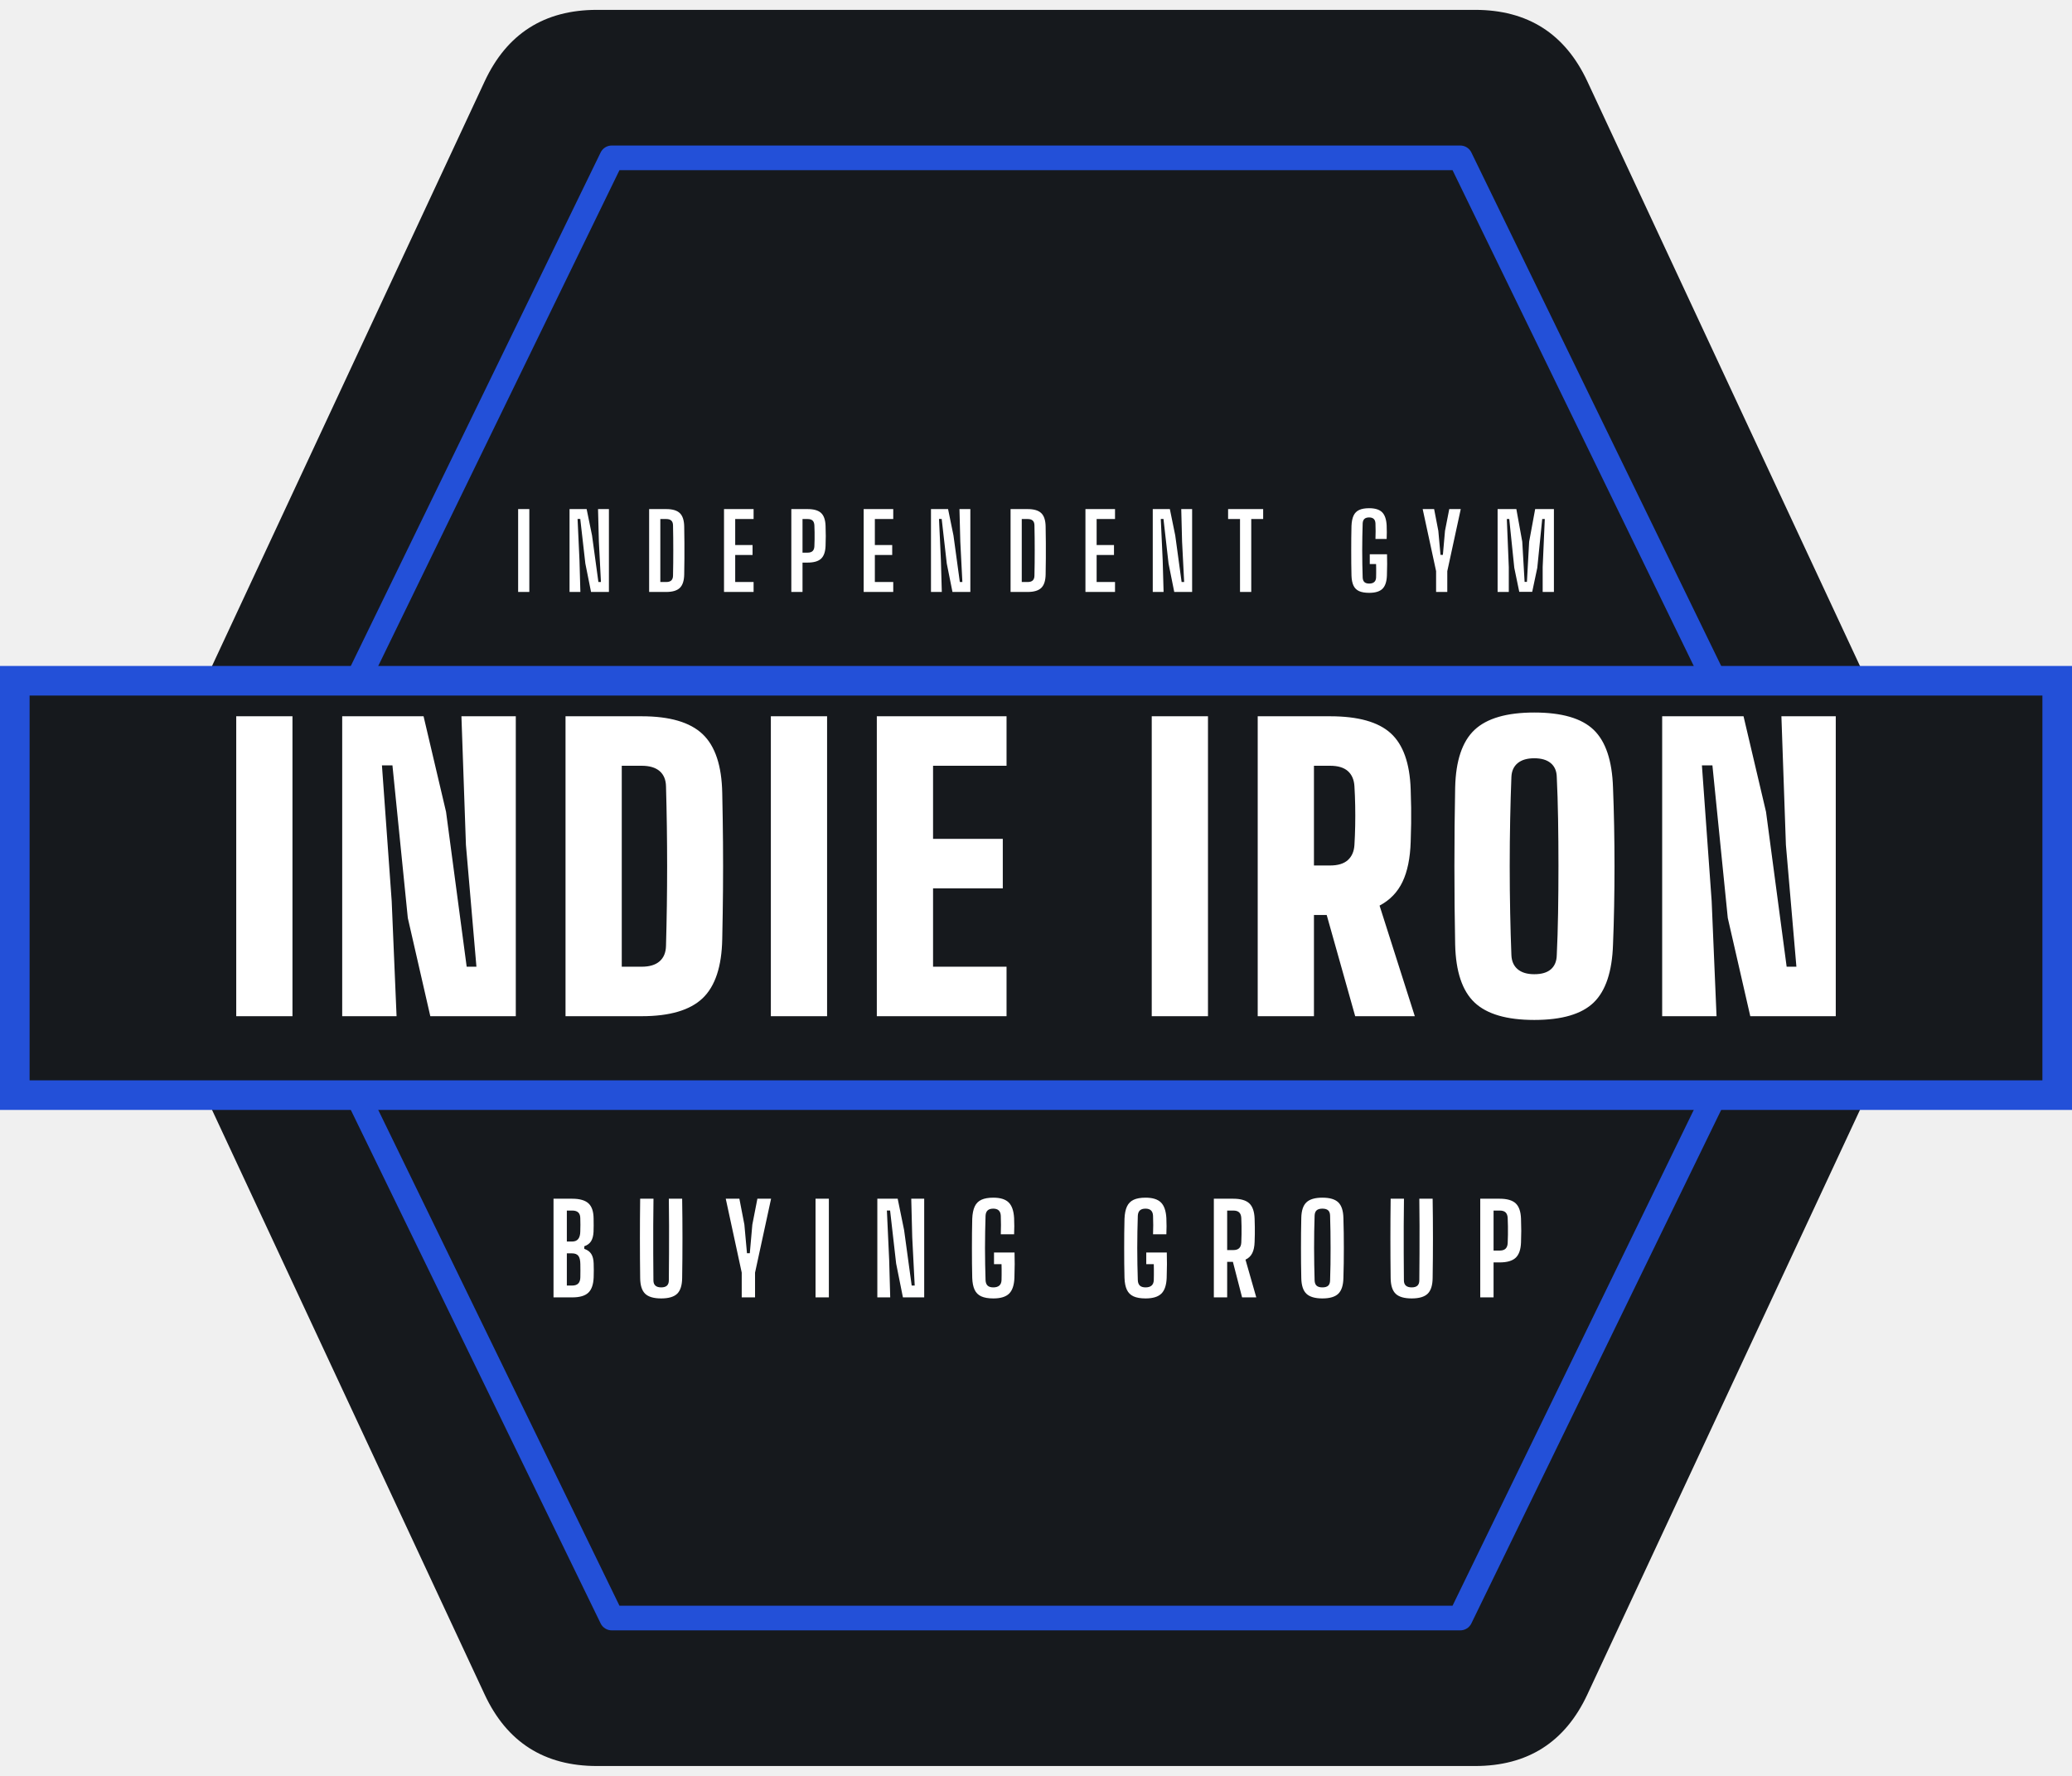
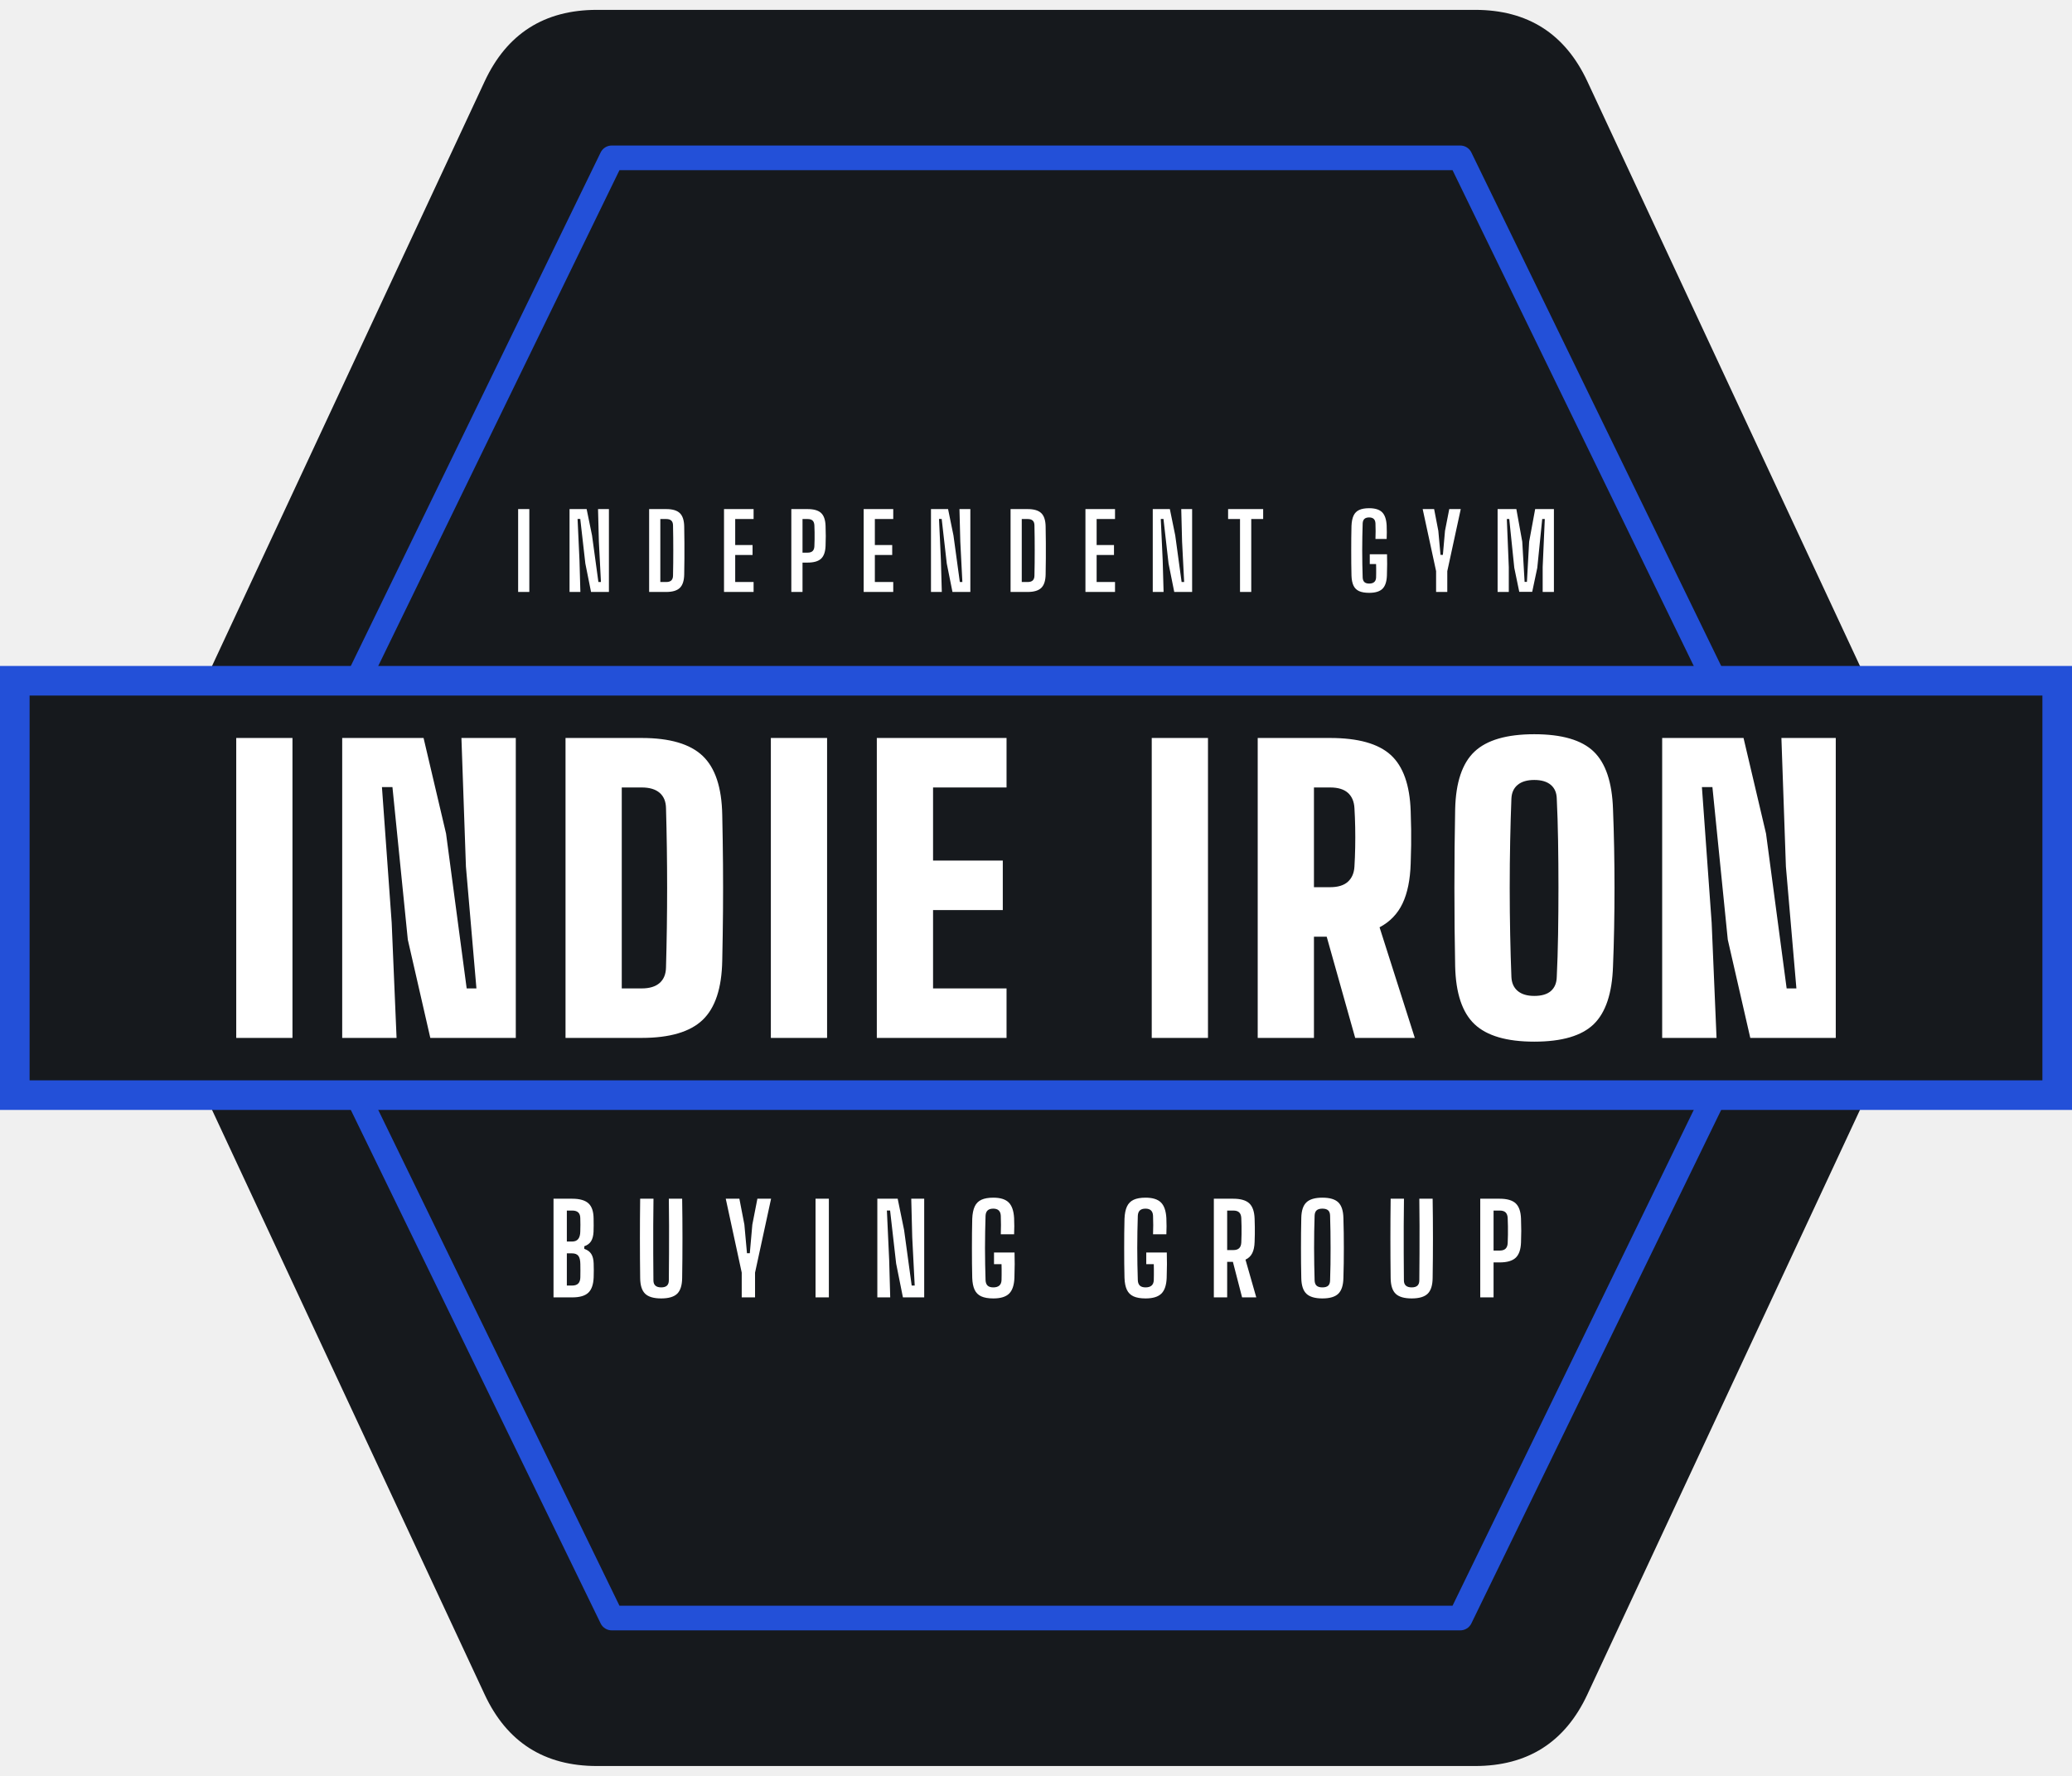
<svg xmlns="http://www.w3.org/2000/svg" viewBox="0 0 420 360" role="img" aria-label="Indie Iron independent gym buying group">
  <path d="M98.24,16.50 Q105.00,2.00 121.00,2.00 L299.00,2.00 Q315.00,2.00 321.76,16.50 L391.24,165.50 Q398.00,180.00 391.24,194.50 L321.76,343.50 Q315.00,358.00 299.00,358.00 L121.00,358.00 Q105.00,358.00 98.24,343.50 L28.76,194.50 Q22.00,180.00 28.76,165.50Z" fill="#16191D" />
  <path d="M124.00,32.00 L296.00,32.00 L368.00,180.00 L296.00,328.00 L124.00,328.00 L52.00,180.00Z" fill="none" stroke="#2350D8" stroke-width="5" stroke-linejoin="round" />
  <rect x="3" y="138" width="414" height="84" fill="#16191D" stroke="#2350D8" stroke-width="6" />
-   <path fill="#FFFFFF" d="M47.885 206.0V145.2H59.285V206.0Z M69.365 206.0V145.2H85.857L90.417 164.58L94.597 195.968H96.573L94.445 171.268L93.533 145.2H104.553V206.0H87.225L82.665 186.088L79.549 155.156H77.421L79.397 182.668L80.385 206.0Z M114.633 206.0V145.2H130.061Q138.611 145.2 142.43 148.829Q146.249 152.458 146.401 160.78Q146.515 166.062 146.553 170.812Q146.591 175.562 146.553 180.312Q146.515 185.062 146.401 190.344Q146.249 198.704 142.43 202.352Q138.611 206.0 130.061 206.0ZM126.033 195.968H130.061Q132.455 195.968 133.709 194.866Q134.963 193.764 135.001 191.712Q135.115 187.646 135.172 183.618Q135.229 179.59 135.229 175.562Q135.229 171.534 135.172 167.487Q135.115 163.44 135.001 159.412Q134.963 157.398 133.709 156.315Q132.455 155.232 130.061 155.232H126.033Z M156.253 206.0V145.2H167.653V206.0Z M177.733 206.0V145.2H204.029V155.232H189.133V170.052H203.269V180.084H189.133V195.968H204.029V206.0Z M233.461 206.0V145.2H244.861V206.0Z M254.941 206.0V145.2H269.609Q278.121 145.2 281.902 148.639Q285.683 152.078 285.949 160.02Q286.025 162.148 286.044 163.744Q286.063 165.34 286.044 166.936Q286.025 168.532 285.949 170.66Q285.797 175.6 284.296 178.754Q282.795 181.908 279.641 183.58L286.785 206.0H274.701L268.925 185.48H266.341V206.0ZM266.341 175.448H269.609Q272.003 175.448 273.219 174.346Q274.435 173.244 274.549 171.268Q274.663 169.406 274.701 167.373Q274.739 165.34 274.701 163.307Q274.663 161.274 274.549 159.412Q274.435 157.398 273.219 156.315Q272.003 155.232 269.609 155.232H266.341Z M311.001 206.76Q302.641 206.76 298.898 203.226Q295.155 199.692 294.965 191.484Q294.889 187.76 294.851 183.732Q294.813 179.704 294.813 175.562Q294.813 171.42 294.851 167.392Q294.889 163.364 294.965 159.64Q295.155 151.47 298.898 147.955Q302.641 144.44 311.001 144.44Q319.399 144.44 323.047 147.955Q326.695 151.47 326.961 159.64Q327.113 163.44 327.189 167.468Q327.265 171.496 327.265 175.619Q327.265 179.742 327.189 183.751Q327.113 187.76 326.961 191.484Q326.695 199.692 323.047 203.226Q319.399 206.76 311.001 206.76ZM311.001 197.488Q313.243 197.488 314.383 196.481Q315.523 195.474 315.561 193.612Q315.751 189.736 315.827 185.1Q315.903 180.464 315.903 175.562Q315.903 170.66 315.827 166.024Q315.751 161.388 315.561 157.512Q315.523 155.688 314.345 154.7Q313.167 153.712 311.001 153.712Q308.835 153.712 307.638 154.7Q306.441 155.688 306.365 157.512Q306.213 161.388 306.118 166.024Q306.023 170.66 306.023 175.562Q306.023 180.464 306.118 185.1Q306.213 189.736 306.365 193.612Q306.441 195.474 307.638 196.481Q308.835 197.488 311.001 197.488Z M336.927 206.0V145.2H353.419L357.979 164.58L362.159 195.968H364.135L362.007 171.268L361.095 145.2H372.115V206.0H354.787L350.227 186.088L347.111 155.156H344.983L346.959 182.668L347.947 206.0Z" />
+   <g transform="translate(0 4.4)">
+     <path fill="#FFFFFF" d="M47.885 206.0V145.2H59.285V206.0Z M69.365 206.0V145.2H85.857L90.417 164.58L94.597 195.968H96.573L94.445 171.268L93.533 145.2H104.553V206.0H87.225L82.665 186.088L79.549 155.156H77.421L79.397 182.668L80.385 206.0Z M114.633 206.0V145.2H130.061Q138.611 145.2 142.43 148.829Q146.249 152.458 146.401 160.78Q146.515 166.062 146.553 170.812Q146.591 175.562 146.553 180.312Q146.515 185.062 146.401 190.344Q146.249 198.704 142.43 202.352Q138.611 206.0 130.061 206.0ZM126.033 195.968H130.061Q132.455 195.968 133.709 194.866Q134.963 193.764 135.001 191.712Q135.115 187.646 135.172 183.618Q135.229 179.59 135.229 175.562Q135.229 171.534 135.172 167.487Q135.115 163.44 135.001 159.412Q134.963 157.398 133.709 156.315Q132.455 155.232 130.061 155.232H126.033Z M156.253 206.0V145.2H167.653V206.0Z M177.733 206.0V145.2H204.029V155.232H189.133V170.052H203.269V180.084H189.133V195.968H204.029V206.0Z M233.461 206.0V145.2H244.861V206.0Z M254.941 206.0V145.2H269.609Q278.121 145.2 281.902 148.639Q285.683 152.078 285.949 160.02Q286.025 162.148 286.044 163.744Q286.063 165.34 286.044 166.936Q286.025 168.532 285.949 170.66Q285.797 175.6 284.296 178.754Q282.795 181.908 279.641 183.58L286.785 206.0H274.701L268.925 185.48H266.341V206.0ZM266.341 175.448H269.609Q272.003 175.448 273.219 174.346Q274.435 173.244 274.549 171.268Q274.663 169.406 274.701 167.373Q274.739 165.34 274.701 163.307Q274.663 161.274 274.549 159.412Q274.435 157.398 273.219 156.315Q272.003 155.232 269.609 155.232H266.341Z M311.001 206.76Q302.641 206.76 298.898 203.226Q295.155 199.692 294.965 191.484Q294.889 187.76 294.851 183.732Q294.813 179.704 294.813 175.562Q294.813 171.42 294.851 167.392Q294.889 163.364 294.965 159.64Q295.155 151.47 298.898 147.955Q302.641 144.44 311.001 144.44Q319.399 144.44 323.047 147.955Q326.695 151.47 326.961 159.64Q327.113 163.44 327.189 167.468Q327.265 171.496 327.265 175.619Q327.265 179.742 327.189 183.751Q327.113 187.76 326.961 191.484Q326.695 199.692 323.047 203.226Q319.399 206.76 311.001 206.76ZM311.001 197.488Q313.243 197.488 314.383 196.481Q315.523 195.474 315.561 193.612Q315.751 189.736 315.827 185.1Q315.903 180.464 315.903 175.562Q315.903 170.66 315.827 166.024Q315.751 161.388 315.561 157.512Q315.523 155.688 314.345 154.7Q313.167 153.712 311.001 153.712Q308.835 153.712 307.638 154.7Q306.441 155.688 306.365 157.512Q306.213 161.388 306.118 166.024Q306.023 170.66 306.023 175.562Q306.023 180.464 306.118 185.1Q306.213 189.736 306.365 193.612Q306.441 195.474 307.638 196.481Q308.835 197.488 311.001 197.488Z M336.927 206.0V145.2H353.419L357.979 164.58L362.159 195.968H364.135L362.007 171.268L361.095 145.2H372.115V206.0H354.787L350.227 186.088L347.111 155.156H344.983L346.959 182.668L347.947 206.0Z" />
+   </g>
  <path fill="#FFFFFF" d="M105.028 120.0V103.2H107.296V120.0Z M115.449 120.0V103.2H118.914L120.006 108.534L121.297 117.984H121.812L121.392 109.773L121.224 103.2H123.429V120.0H119.806L118.651 114.236L117.623 105.206H117.076L117.465 113.637L117.644 120.0Z M131.582 120.0V103.2H135.058Q136.958 103.2 137.808 104.024Q138.659 104.849 138.691 106.749Q138.722 108.481 138.733 110.035Q138.743 111.59 138.733 113.149Q138.722 114.708 138.691 116.441Q138.659 118.341 137.808 119.171Q136.958 120.0 135.047 120.0ZM133.85 117.984H135.047Q135.74 117.984 136.076 117.664Q136.412 117.344 136.423 116.692Q136.454 115.412 136.464 114.136Q136.475 112.86 136.475 111.59Q136.475 110.319 136.464 109.043Q136.454 107.767 136.423 106.487Q136.412 105.846 136.076 105.531Q135.74 105.216 135.058 105.216H133.85Z M146.76 120.0V103.2H152.755V105.216H149.028V110.487H152.545V112.503H149.028V117.984H152.755V120.0Z M160.404 120.0V103.2H163.712Q165.591 103.2 166.436 103.988Q167.282 104.775 167.345 106.602Q167.387 107.746 167.387 108.681Q167.387 109.615 167.345 110.644Q167.282 112.461 166.436 113.254Q165.591 114.046 163.701 114.046H162.672V120.0ZM162.672 112.031H163.701Q164.383 112.031 164.714 111.71Q165.045 111.39 165.077 110.76Q165.108 110.088 165.119 109.353Q165.129 108.618 165.119 107.888Q165.108 107.159 165.077 106.487Q165.045 105.846 164.72 105.531Q164.394 105.216 163.712 105.216H162.672Z M175.067 120.0V103.2H181.063V105.216H177.335V110.487H180.853V112.503H177.335V117.984H181.063V120.0Z M188.712 120.0V103.2H192.177L193.269 108.534L194.56 117.984H195.075L194.655 109.773L194.487 103.2H196.692V120.0H193.069L191.914 114.236L190.885 105.206H190.339L190.728 113.637L190.906 120.0Z M204.845 120.0V103.2H208.32Q210.221 103.2 211.071 104.024Q211.922 104.849 211.953 106.749Q211.985 108.481 211.995 110.035Q212.006 111.59 211.995 113.149Q211.985 114.708 211.953 116.441Q211.922 118.341 211.071 119.171Q210.221 120.0 208.31 120.0ZM207.113 117.984H208.31Q209.003 117.984 209.339 117.664Q209.675 117.344 209.685 116.692Q209.717 115.412 209.727 114.136Q209.738 112.86 209.738 111.59Q209.738 110.319 209.727 109.043Q209.717 107.767 209.685 106.487Q209.675 105.846 209.339 105.531Q209.003 105.216 208.32 105.216H207.113Z M220.022 120.0V103.2H226.018V105.216H222.29V110.487H225.808V112.503H222.29V117.984H226.018V120.0Z M233.667 120.0V103.2H237.132L238.224 108.534L239.515 117.984H240.03L239.61 109.773L239.442 103.2H241.647V120.0H238.024L236.869 114.236L235.84 105.206H235.294L235.683 113.637L235.861 120.0Z M251.354 120.0V105.216H248.939V103.2H256.047V105.216H253.632V120.0Z M277.54 120.178Q276.259 120.178 275.487 119.827Q274.716 119.475 274.353 118.703Q273.991 117.931 273.949 116.682Q273.918 115.527 273.907 114.241Q273.897 112.954 273.897 111.637Q273.897 110.319 273.907 109.043Q273.918 107.767 273.949 106.623Q274.001 105.321 274.369 104.528Q274.736 103.736 275.508 103.379Q276.28 103.022 277.529 103.022Q279.325 103.022 280.149 103.83Q280.974 104.638 281.079 106.497Q281.11 107.148 281.11 107.878Q281.11 108.608 281.079 109.258H278.81Q278.842 108.544 278.842 107.678Q278.842 106.812 278.81 106.098Q278.779 105.489 278.459 105.19Q278.138 104.891 277.529 104.891Q276.889 104.891 276.569 105.19Q276.248 105.489 276.217 106.098Q276.175 107.41 276.149 108.797Q276.123 110.183 276.123 111.59Q276.123 112.996 276.149 114.382Q276.175 115.769 276.217 117.081Q276.248 117.701 276.569 118Q276.889 118.299 277.54 118.299Q278.191 118.299 278.548 118Q278.905 117.701 278.936 117.081Q278.947 116.682 278.952 116.194Q278.957 115.706 278.952 115.228Q278.947 114.75 278.936 114.341H277.656V112.356H281.152Q281.183 113.238 281.178 114.351Q281.173 115.464 281.131 116.682Q281.058 118.551 280.223 119.365Q279.388 120.178 277.54 120.178Z M291.101 120.0V115.8V115.779L288.381 103.2H290.702L291.552 107.61L291.993 112.482H292.476L292.906 107.61L293.767 103.2H296.099L293.368 115.79V115.811V120.0Z M303.569 120.0V103.2H307.37L308.567 109.815L309.039 117.953H309.512L309.963 109.815L311.181 103.2H314.982V120.0H312.704V114.971L313.134 105.216H312.609L311.612 115.107L310.583 119.969H307.958L306.95 115.107L305.931 105.216H305.438L305.837 114.971V120.0Z" />
  <path fill="#FFFFFF" d="M112.2 263.0V243.0H116.0Q118.25 243.0 119.281 243.938Q120.312 244.875 120.325 247.05Q120.337 247.85 120.337 248.481Q120.337 249.113 120.312 249.713Q120.25 250.912 119.812 251.613Q119.375 252.312 118.438 252.637V253.162Q119.4 253.488 119.85 254.194Q120.3 254.9 120.337 256.125Q120.362 256.887 120.362 257.531Q120.362 258.175 120.337 258.95Q120.25 261.113 119.25 262.056Q118.25 263.0 116.0 263.0ZM114.9 260.6H116.0Q116.812 260.6 117.219 260.181Q117.625 259.762 117.637 258.913Q117.65 258.212 117.65 257.581Q117.65 256.95 117.637 256.25Q117.625 255.075 117.231 254.575Q116.837 254.075 115.95 254.075H114.9ZM114.9 251.675H115.987Q116.8 251.675 117.206 251.163Q117.612 250.65 117.625 249.65Q117.65 248.925 117.65 248.275Q117.65 247.625 117.625 246.912Q117.612 246.15 117.206 245.775Q116.8 245.4 116.0 245.4H114.9Z M134.025 263.212Q131.75 263.212 130.769 262.256Q129.787 261.3 129.763 259.075Q129.713 255.075 129.713 251.031Q129.713 246.988 129.763 243.0H132.463Q132.425 245.662 132.413 248.469Q132.4 251.275 132.413 254.081Q132.425 256.887 132.45 259.55Q132.45 260.262 132.85 260.619Q133.25 260.975 134.025 260.975Q134.812 260.975 135.194 260.619Q135.575 260.262 135.575 259.55Q135.6 256.887 135.613 254.081Q135.625 251.275 135.619 248.469Q135.613 245.662 135.575 243.0H138.275Q138.338 246.988 138.338 251.031Q138.338 255.075 138.275 259.075Q138.25 261.3 137.269 262.256Q136.287 263.212 134.025 263.212Z M150.35 263.0V258.0V257.975L147.113 243.0H149.875L150.888 248.25L151.413 254.05H151.988L152.5 248.25L153.525 243.0H156.3L153.05 257.988V258.012V263.0Z M165.312 263.0V243.0H168.013V263.0Z M177.838 263.0V243.0H181.963L183.263 249.35L184.8 260.6H185.413L184.913 250.825L184.713 243.0H187.338V263.0H183.025L181.65 256.137L180.425 245.387H179.775L180.238 255.425L180.45 263.0Z M201.35 263.212Q199.825 263.212 198.906 262.794Q197.988 262.375 197.556 261.456Q197.125 260.538 197.075 259.05Q197.037 257.675 197.025 256.144Q197.012 254.613 197.012 253.044Q197.012 251.475 197.025 249.956Q197.037 248.438 197.075 247.075Q197.137 245.525 197.575 244.581Q198.012 243.637 198.931 243.212Q199.85 242.787 201.338 242.787Q203.475 242.787 204.456 243.75Q205.438 244.713 205.562 246.925Q205.6 247.7 205.6 248.569Q205.6 249.438 205.562 250.213H202.863Q202.9 249.363 202.9 248.331Q202.9 247.3 202.863 246.45Q202.825 245.725 202.444 245.369Q202.062 245.012 201.338 245.012Q200.575 245.012 200.194 245.369Q199.812 245.725 199.775 246.45Q199.725 248.012 199.694 249.662Q199.662 251.312 199.662 252.988Q199.662 254.662 199.694 256.312Q199.725 257.962 199.775 259.525Q199.812 260.262 200.194 260.619Q200.575 260.975 201.35 260.975Q202.125 260.975 202.55 260.619Q202.975 260.262 203.012 259.525Q203.025 259.05 203.031 258.469Q203.037 257.887 203.031 257.319Q203.025 256.75 203.012 256.262H201.488V253.9H205.65Q205.688 254.95 205.681 256.275Q205.675 257.6 205.625 259.05Q205.537 261.275 204.544 262.244Q203.55 263.212 201.35 263.212Z M232.213 263.212Q230.688 263.212 229.769 262.794Q228.85 262.375 228.419 261.456Q227.988 260.538 227.938 259.05Q227.9 257.675 227.887 256.144Q227.875 254.613 227.875 253.044Q227.875 251.475 227.887 249.956Q227.9 248.438 227.938 247.075Q228.0 245.525 228.438 244.581Q228.875 243.637 229.794 243.212Q230.713 242.787 232.2 242.787Q234.338 242.787 235.319 243.75Q236.3 244.713 236.425 246.925Q236.463 247.7 236.463 248.569Q236.463 249.438 236.425 250.213H233.725Q233.763 249.363 233.763 248.331Q233.763 247.3 233.725 246.45Q233.688 245.725 233.306 245.369Q232.925 245.012 232.2 245.012Q231.438 245.012 231.056 245.369Q230.675 245.725 230.638 246.45Q230.588 248.012 230.556 249.662Q230.525 251.312 230.525 252.988Q230.525 254.662 230.556 256.312Q230.588 257.962 230.638 259.525Q230.675 260.262 231.056 260.619Q231.438 260.975 232.213 260.975Q232.988 260.975 233.413 260.619Q233.838 260.262 233.875 259.525Q233.888 259.05 233.894 258.469Q233.9 257.887 233.894 257.319Q233.888 256.75 233.875 256.262H232.35V253.9H236.513Q236.55 254.95 236.544 256.275Q236.538 257.6 236.488 259.05Q236.4 261.275 235.406 262.244Q234.413 263.212 232.213 263.212Z M246.05 263.0V243.0H249.988Q252.225 243.0 253.231 243.938Q254.238 244.875 254.313 247.05Q254.35 247.963 254.356 248.719Q254.363 249.475 254.356 250.206Q254.35 250.938 254.313 251.75Q254.275 253.162 253.831 254.044Q253.388 254.925 252.463 255.35L254.65 263.0H251.775L249.913 255.8H248.75V263.0ZM248.75 253.412H249.975Q250.788 253.412 251.181 253.031Q251.575 252.65 251.613 251.887Q251.65 251.088 251.663 250.244Q251.675 249.4 251.663 248.556Q251.65 247.713 251.613 246.912Q251.575 246.15 251.188 245.775Q250.8 245.4 249.988 245.4H248.75Z M268.05 263.212Q265.8 263.212 264.806 262.256Q263.813 261.3 263.775 259.075Q263.738 257.575 263.725 256.05Q263.713 254.525 263.713 252.994Q263.713 251.463 263.725 249.944Q263.738 248.425 263.775 246.912Q263.813 244.7 264.806 243.744Q265.8 242.787 268.05 242.787Q270.3 242.787 271.281 243.744Q272.263 244.7 272.313 246.912Q272.363 248.438 272.381 249.963Q272.4 251.488 272.4 253.012Q272.4 254.537 272.381 256.056Q272.363 257.575 272.313 259.075Q272.263 261.3 271.281 262.256Q270.3 263.212 268.05 263.212ZM268.05 260.975Q268.85 260.975 269.225 260.631Q269.6 260.288 269.613 259.55Q269.675 258.0 269.694 256.331Q269.713 254.662 269.713 252.962Q269.713 251.262 269.688 249.613Q269.663 247.963 269.613 246.438Q269.6 245.7 269.219 245.356Q268.838 245.012 268.05 245.012Q267.263 245.012 266.881 245.356Q266.5 245.7 266.475 246.438Q266.425 247.963 266.394 249.613Q266.363 251.262 266.369 252.962Q266.375 254.662 266.4 256.331Q266.425 258.0 266.475 259.55Q266.5 260.288 266.881 260.631Q267.263 260.975 268.05 260.975Z M286.15 263.212Q283.875 263.212 282.894 262.256Q281.913 261.3 281.888 259.075Q281.838 255.075 281.838 251.031Q281.838 246.988 281.888 243.0H284.588Q284.55 245.662 284.538 248.469Q284.525 251.275 284.538 254.081Q284.55 256.887 284.575 259.55Q284.575 260.262 284.975 260.619Q285.375 260.975 286.15 260.975Q286.938 260.975 287.319 260.619Q287.7 260.262 287.7 259.55Q287.725 256.887 287.738 254.081Q287.75 251.275 287.744 248.469Q287.738 245.662 287.7 243.0H290.4Q290.463 246.988 290.463 251.031Q290.463 255.075 290.4 259.075Q290.375 261.3 289.394 262.256Q288.413 263.212 286.15 263.212Z M300.05 263.0V243.0H303.988Q306.225 243.0 307.231 243.938Q308.238 244.875 308.313 247.05Q308.363 248.412 308.363 249.525Q308.363 250.637 308.313 251.863Q308.238 254.025 307.231 254.969Q306.225 255.912 303.975 255.912H302.75V263.0ZM302.75 253.512H303.975Q304.788 253.512 305.181 253.131Q305.575 252.75 305.613 252.0Q305.65 251.2 305.663 250.325Q305.675 249.45 305.663 248.581Q305.65 247.713 305.613 246.912Q305.575 246.15 305.188 245.775Q304.8 245.4 303.988 245.4H302.75Z" />
</svg>
